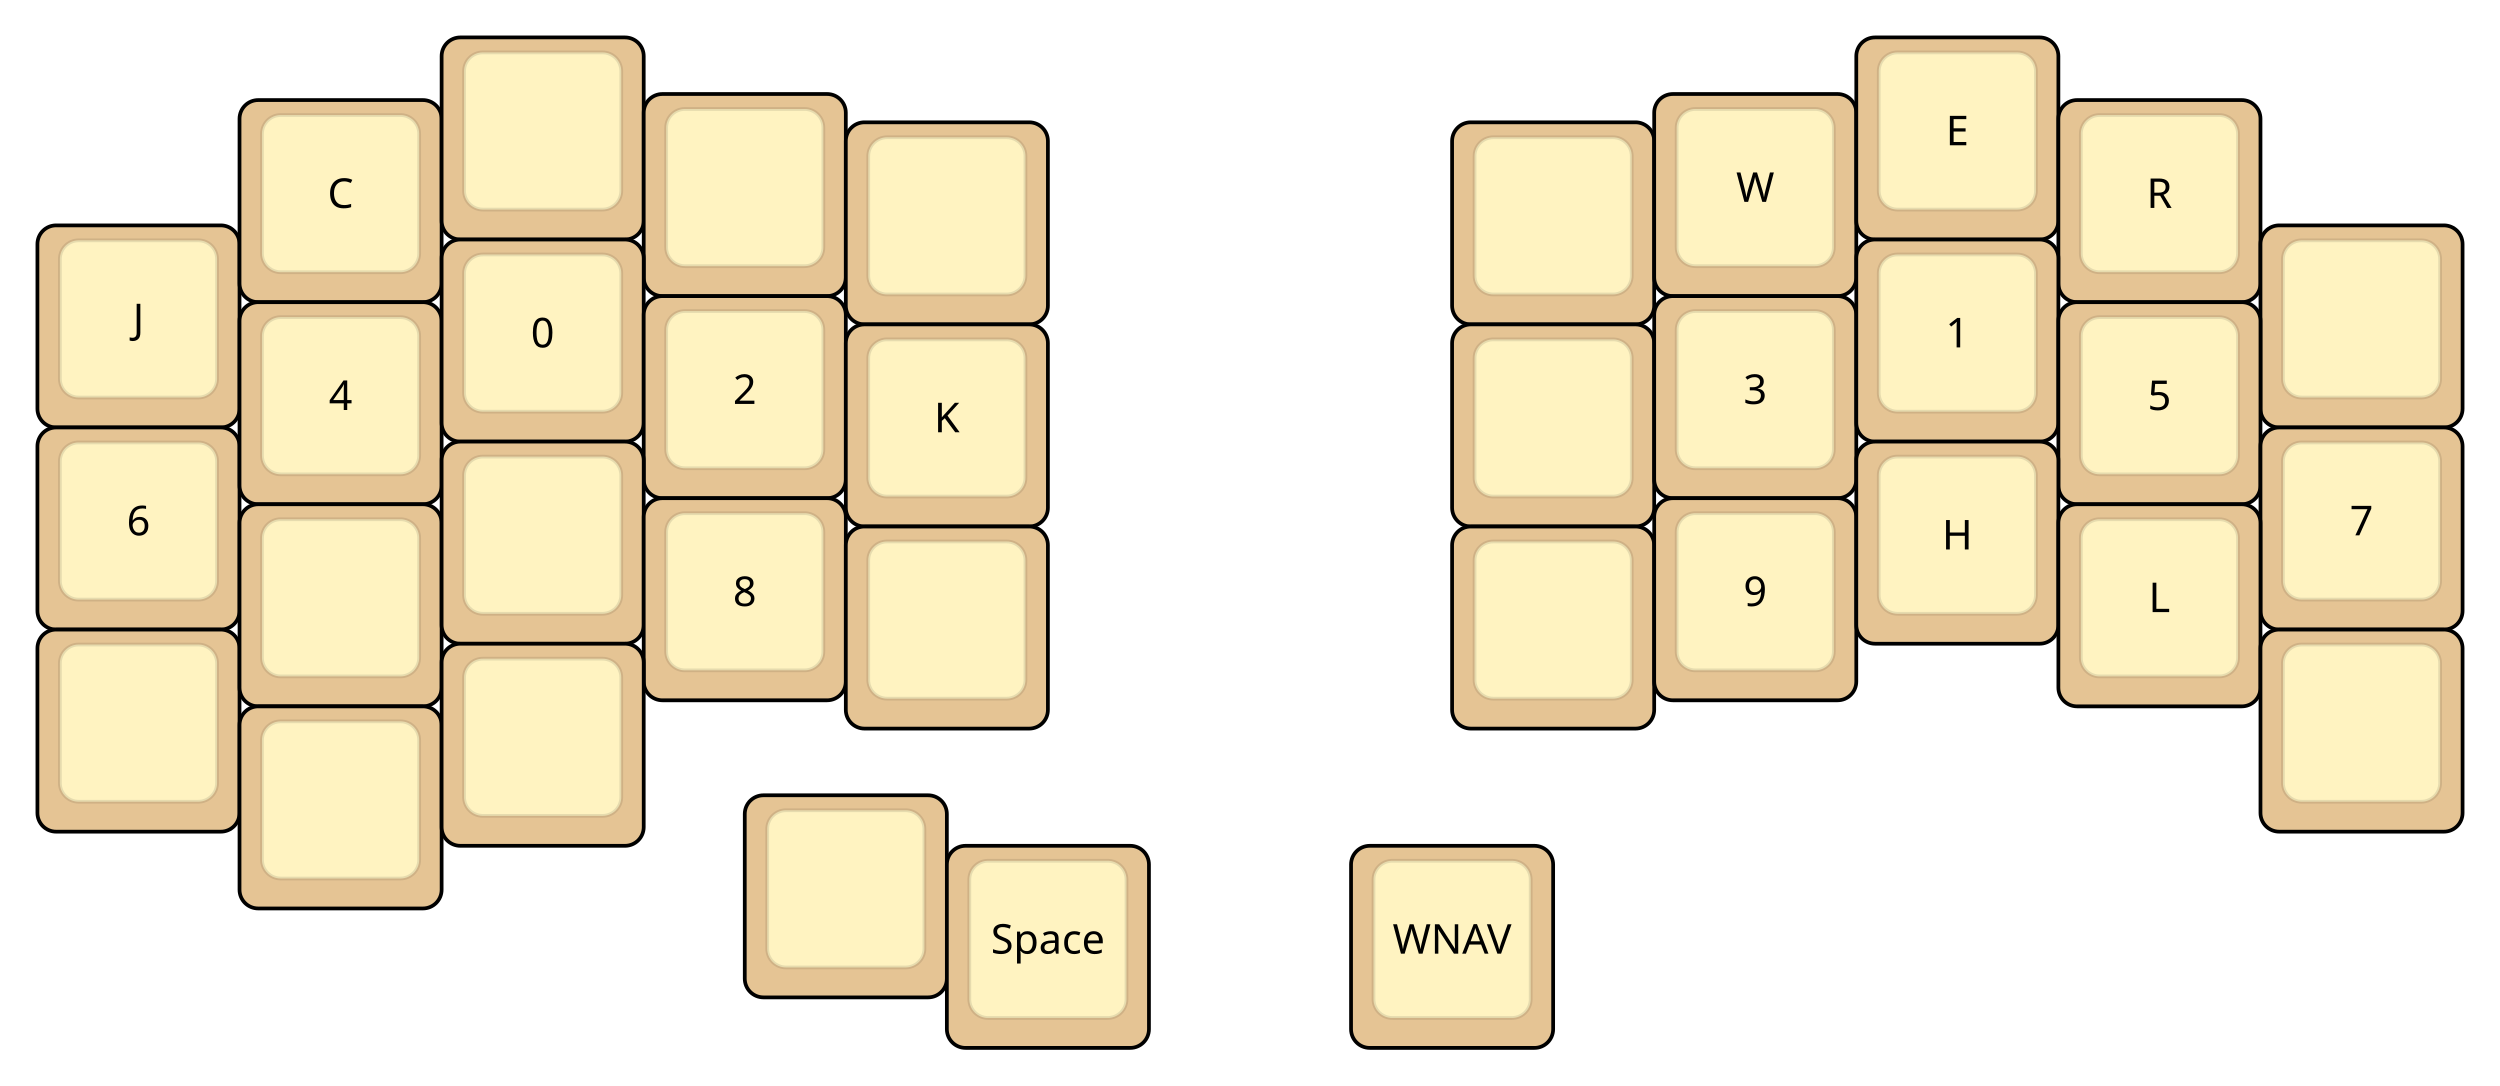
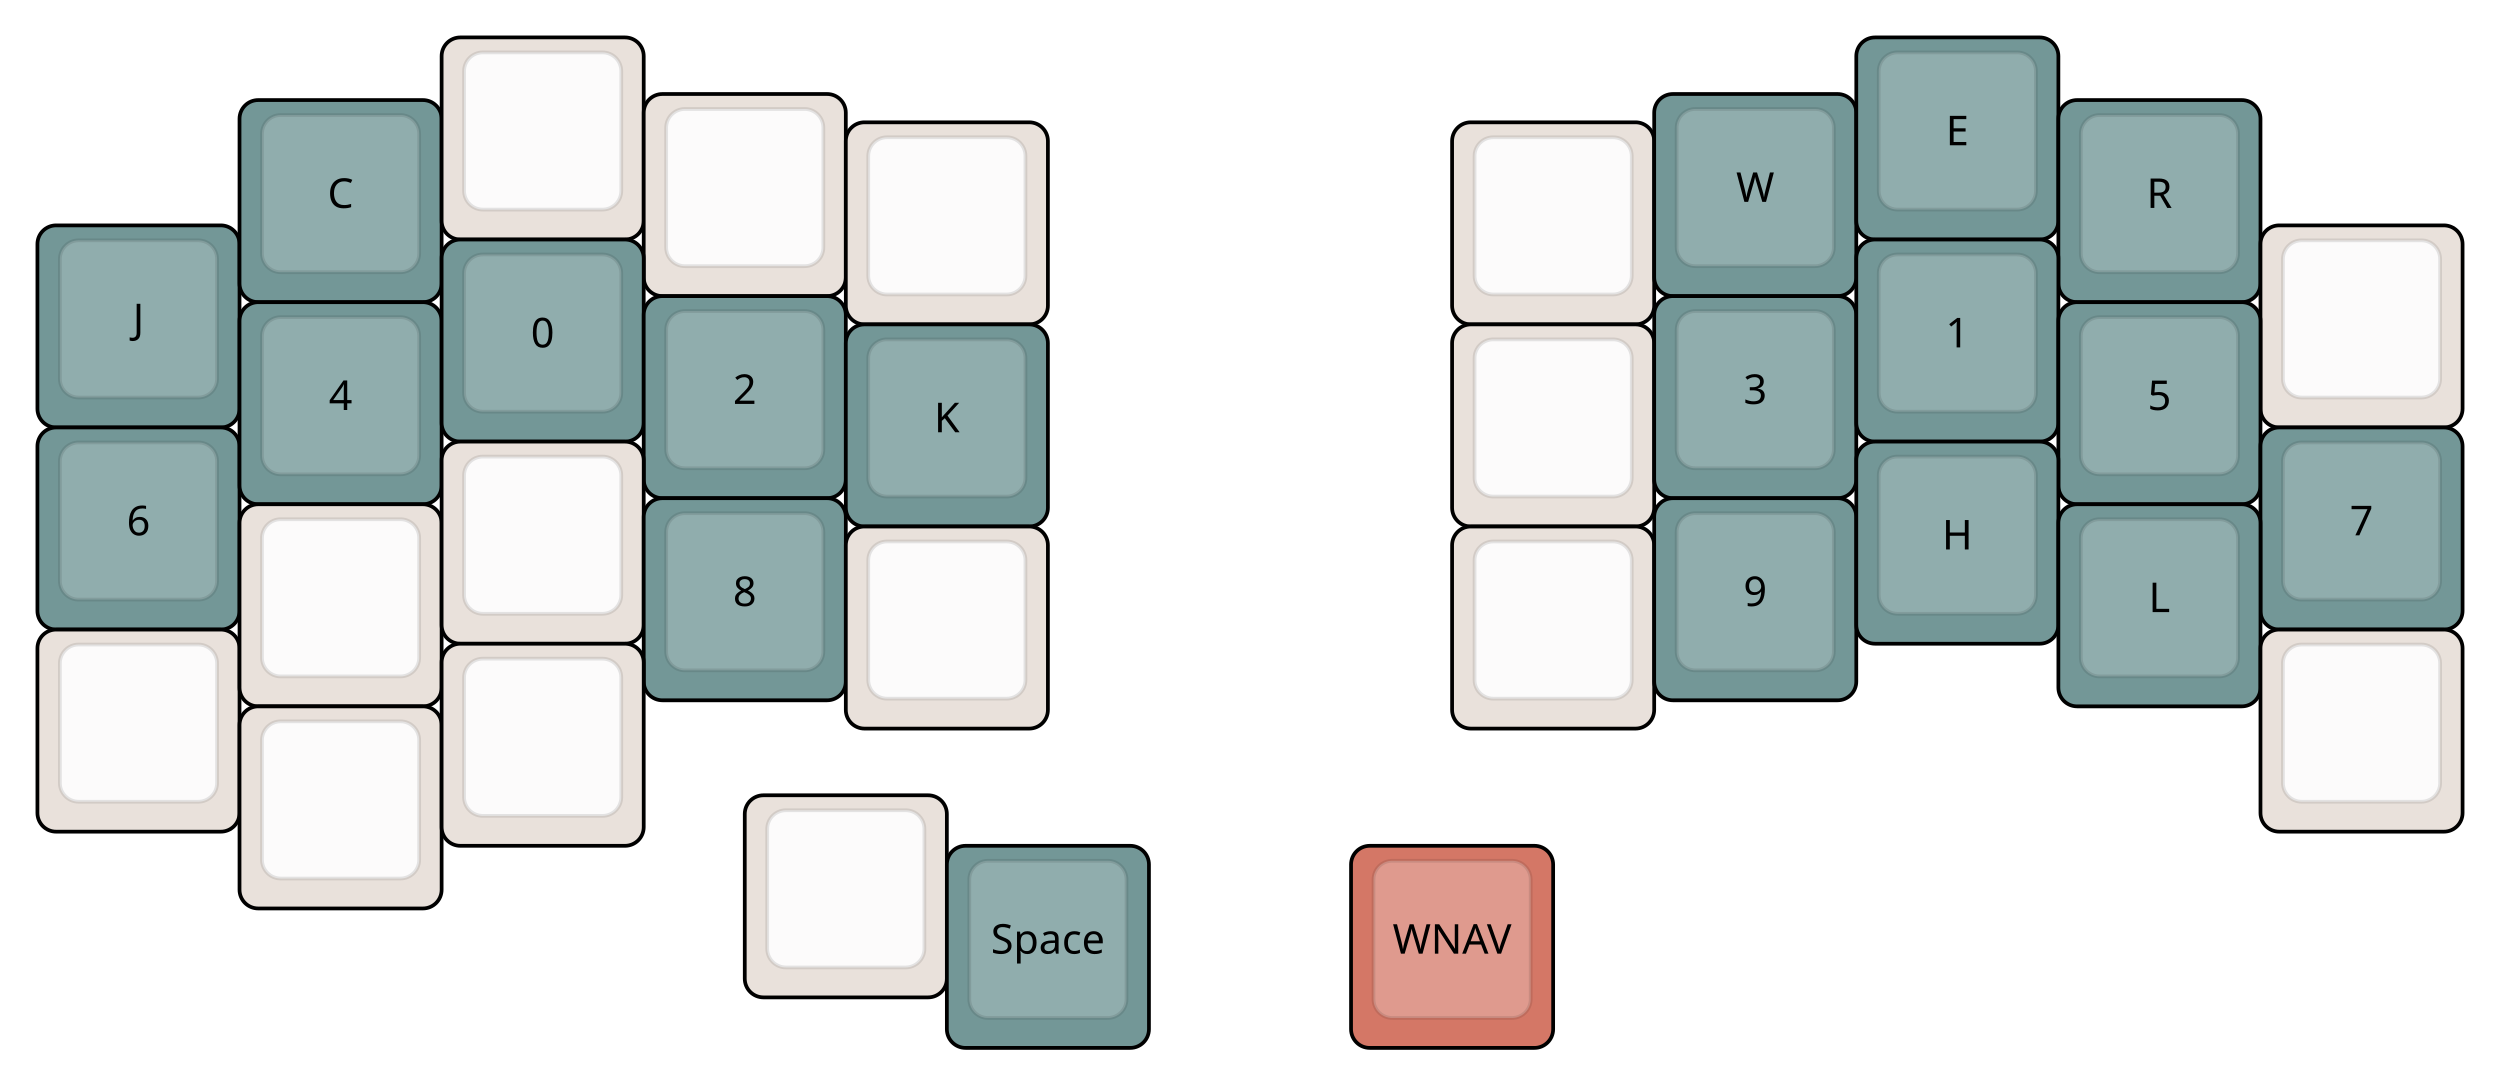
<svg xmlns="http://www.w3.org/2000/svg" width="668px" height="290x" viewBox="0 0 668 290">
  <style type="text/css">
    .keycap .border { stroke: black; stroke-width: 1; }
    .keycap .inner.border { stroke: rgba(0,0,0,.1); }
    .keycap { font-family: sans-serif; font-size: 11px}
    .keycap .sub { font-size: 9px}
  </style>
  <g class="keycap mod_implicit">
-     <rect x="10" y="60.22" width="54" height="54" rx="5" fill="#e5c494" class="outer border" />
-     <rect x="16" y="64.22" width="42" height="42" rx="5" fill="#fff3c1" class="inner border" />
+     <rect x="10" y="60.22" width="54" height="54" rx="5" fill="#739797" class="outer border" />
+     <rect x="16" y="64.22" width="42" height="42" rx="5" fill="#90adad" class="inner border" />
    <text x="37" y="85.22" text-anchor="middle" dominant-baseline="middle" class="main">
      <tspan x="37" dy="0">J</tspan>
    </text>
  </g>
  <g class="keycap mod_implicit">
-     <rect x="64" y="26.74" width="54" height="54" rx="5" fill="#e5c494" class="outer border" />
-     <rect x="70" y="30.74" width="42" height="42" rx="5" fill="#fff3c1" class="inner border" />
+     <rect x="64" y="26.74" width="54" height="54" rx="5" fill="#739797" class="outer border" />
+     <rect x="70" y="30.74" width="42" height="42" rx="5" fill="#90adad" class="inner border" />
    <text x="91" y="51.74" text-anchor="middle" dominant-baseline="middle" class="main">
      <tspan x="91" dy="0">C</tspan>
    </text>
  </g>
  <g class="keycap blank">
-     <rect x="118" y="10" width="54" height="54" rx="5" fill="#e5c494" class="outer border" />
-     <rect x="124" y="14" width="42" height="42" rx="5" fill="#fff3c1" class="inner border" />
-   </g>
-   <g class="keycap blank">
-     <rect x="172" y="25.12" width="54" height="54" rx="5" fill="#e5c494" class="outer border" />
-     <rect x="178" y="29.12" width="42" height="42" rx="5" fill="#fff3c1" class="inner border" />
-   </g>
-   <g class="keycap blank">
-     <rect x="226" y="32.68" width="54" height="54" rx="5" fill="#e5c494" class="outer border" />
-     <rect x="232" y="36.68" width="42" height="42" rx="5" fill="#fff3c1" class="inner border" />
-   </g>
-   <g class="keycap blank">
-     <rect x="388" y="32.68" width="54" height="54" rx="5" fill="#e5c494" class="outer border" />
-     <rect x="394" y="36.68" width="42" height="42" rx="5" fill="#fff3c1" class="inner border" />
-   </g>
-   <g class="keycap mod_implicit">
-     <rect x="442" y="25.12" width="54" height="54" rx="5" fill="#e5c494" class="outer border" />
-     <rect x="448" y="29.12" width="42" height="42" rx="5" fill="#fff3c1" class="inner border" />
+     <rect x="118" y="10" width="54" height="54" rx="5" fill="#e9e1db" class="outer border" />
+     <rect x="124" y="14" width="42" height="42" rx="5" fill="#fcfbfb" class="inner border" />
+   </g>
+   <g class="keycap blank">
+     <rect x="172" y="25.12" width="54" height="54" rx="5" fill="#e9e1db" class="outer border" />
+     <rect x="178" y="29.12" width="42" height="42" rx="5" fill="#fcfbfb" class="inner border" />
+   </g>
+   <g class="keycap blank">
+     <rect x="226" y="32.68" width="54" height="54" rx="5" fill="#e9e1db" class="outer border" />
+     <rect x="232" y="36.68" width="42" height="42" rx="5" fill="#fcfbfb" class="inner border" />
+   </g>
+   <g class="keycap blank">
+     <rect x="388" y="32.68" width="54" height="54" rx="5" fill="#e9e1db" class="outer border" />
+     <rect x="394" y="36.68" width="42" height="42" rx="5" fill="#fcfbfb" class="inner border" />
+   </g>
+   <g class="keycap mod_implicit">
+     <rect x="442" y="25.12" width="54" height="54" rx="5" fill="#739797" class="outer border" />
+     <rect x="448" y="29.12" width="42" height="42" rx="5" fill="#90adad" class="inner border" />
    <text x="469" y="50.12" text-anchor="middle" dominant-baseline="middle" class="main">
      <tspan x="469" dy="0">W</tspan>
    </text>
  </g>
  <g class="keycap mod_implicit">
-     <rect x="496" y="10" width="54" height="54" rx="5" fill="#e5c494" class="outer border" />
-     <rect x="502" y="14" width="42" height="42" rx="5" fill="#fff3c1" class="inner border" />
+     <rect x="496" y="10" width="54" height="54" rx="5" fill="#739797" class="outer border" />
+     <rect x="502" y="14" width="42" height="42" rx="5" fill="#90adad" class="inner border" />
    <text x="523" y="35" text-anchor="middle" dominant-baseline="middle" class="main">
      <tspan x="523" dy="0">E</tspan>
    </text>
  </g>
  <g class="keycap mod_implicit">
-     <rect x="550" y="26.74" width="54" height="54" rx="5" fill="#e5c494" class="outer border" />
-     <rect x="556" y="30.74" width="42" height="42" rx="5" fill="#fff3c1" class="inner border" />
+     <rect x="550" y="26.74" width="54" height="54" rx="5" fill="#739797" class="outer border" />
+     <rect x="556" y="30.74" width="42" height="42" rx="5" fill="#90adad" class="inner border" />
    <text x="577" y="51.74" text-anchor="middle" dominant-baseline="middle" class="main">
      <tspan x="577" dy="0">R</tspan>
    </text>
  </g>
  <g class="keycap blank">
-     <rect x="604" y="60.22" width="54" height="54" rx="5" fill="#e5c494" class="outer border" />
-     <rect x="610" y="64.22" width="42" height="42" rx="5" fill="#fff3c1" class="inner border" />
-   </g>
-   <g class="keycap mod_implicit">
-     <rect x="10" y="114.22" width="54" height="54" rx="5" fill="#e5c494" class="outer border" />
-     <rect x="16" y="118.22" width="42" height="42" rx="5" fill="#fff3c1" class="inner border" />
+     <rect x="604" y="60.22" width="54" height="54" rx="5" fill="#e9e1db" class="outer border" />
+     <rect x="610" y="64.22" width="42" height="42" rx="5" fill="#fcfbfb" class="inner border" />
+   </g>
+   <g class="keycap mod_implicit">
+     <rect x="10" y="114.22" width="54" height="54" rx="5" fill="#739797" class="outer border" />
+     <rect x="16" y="118.22" width="42" height="42" rx="5" fill="#90adad" class="inner border" />
    <text x="37" y="139.22" text-anchor="middle" dominant-baseline="middle" class="main">
      <tspan x="37" dy="0">6</tspan>
    </text>
  </g>
  <g class="keycap mod_implicit">
-     <rect x="64" y="80.74" width="54" height="54" rx="5" fill="#e5c494" class="outer border" />
-     <rect x="70" y="84.74" width="42" height="42" rx="5" fill="#fff3c1" class="inner border" />
+     <rect x="64" y="80.74" width="54" height="54" rx="5" fill="#739797" class="outer border" />
+     <rect x="70" y="84.74" width="42" height="42" rx="5" fill="#90adad" class="inner border" />
    <text x="91" y="105.74" text-anchor="middle" dominant-baseline="middle" class="main">
      <tspan x="91" dy="0">4</tspan>
    </text>
  </g>
  <g class="keycap mod_implicit">
-     <rect x="118" y="64" width="54" height="54" rx="5" fill="#e5c494" class="outer border" />
-     <rect x="124" y="68" width="42" height="42" rx="5" fill="#fff3c1" class="inner border" />
+     <rect x="118" y="64" width="54" height="54" rx="5" fill="#739797" class="outer border" />
+     <rect x="124" y="68" width="42" height="42" rx="5" fill="#90adad" class="inner border" />
    <text x="145" y="89" text-anchor="middle" dominant-baseline="middle" class="main">
      <tspan x="145" dy="0">0</tspan>
    </text>
  </g>
  <g class="keycap mod_implicit">
-     <rect x="172" y="79.12" width="54" height="54" rx="5" fill="#e5c494" class="outer border" />
-     <rect x="178" y="83.12" width="42" height="42" rx="5" fill="#fff3c1" class="inner border" />
+     <rect x="172" y="79.12" width="54" height="54" rx="5" fill="#739797" class="outer border" />
+     <rect x="178" y="83.12" width="42" height="42" rx="5" fill="#90adad" class="inner border" />
    <text x="199" y="104.12" text-anchor="middle" dominant-baseline="middle" class="main">
      <tspan x="199" dy="0">2</tspan>
    </text>
  </g>
  <g class="keycap mod_implicit">
-     <rect x="226" y="86.68" width="54" height="54" rx="5" fill="#e5c494" class="outer border" />
-     <rect x="232" y="90.68" width="42" height="42" rx="5" fill="#fff3c1" class="inner border" />
+     <rect x="226" y="86.68" width="54" height="54" rx="5" fill="#739797" class="outer border" />
+     <rect x="232" y="90.68" width="42" height="42" rx="5" fill="#90adad" class="inner border" />
    <text x="253" y="111.68" text-anchor="middle" dominant-baseline="middle" class="main">
      <tspan x="253" dy="0">K</tspan>
    </text>
  </g>
  <g class="keycap blank">
-     <rect x="388" y="86.68" width="54" height="54" rx="5" fill="#e5c494" class="outer border" />
-     <rect x="394" y="90.68" width="42" height="42" rx="5" fill="#fff3c1" class="inner border" />
-   </g>
-   <g class="keycap mod_implicit">
-     <rect x="442" y="79.12" width="54" height="54" rx="5" fill="#e5c494" class="outer border" />
-     <rect x="448" y="83.12" width="42" height="42" rx="5" fill="#fff3c1" class="inner border" />
+     <rect x="388" y="86.68" width="54" height="54" rx="5" fill="#e9e1db" class="outer border" />
+     <rect x="394" y="90.68" width="42" height="42" rx="5" fill="#fcfbfb" class="inner border" />
+   </g>
+   <g class="keycap mod_implicit">
+     <rect x="442" y="79.12" width="54" height="54" rx="5" fill="#739797" class="outer border" />
+     <rect x="448" y="83.12" width="42" height="42" rx="5" fill="#90adad" class="inner border" />
    <text x="469" y="104.12" text-anchor="middle" dominant-baseline="middle" class="main">
      <tspan x="469" dy="0">3</tspan>
    </text>
  </g>
  <g class="keycap mod_implicit">
-     <rect x="496" y="64" width="54" height="54" rx="5" fill="#e5c494" class="outer border" />
-     <rect x="502" y="68" width="42" height="42" rx="5" fill="#fff3c1" class="inner border" />
+     <rect x="496" y="64" width="54" height="54" rx="5" fill="#739797" class="outer border" />
+     <rect x="502" y="68" width="42" height="42" rx="5" fill="#90adad" class="inner border" />
    <text x="523" y="89" text-anchor="middle" dominant-baseline="middle" class="main">
      <tspan x="523" dy="0">1</tspan>
    </text>
  </g>
  <g class="keycap mod_implicit">
-     <rect x="550" y="80.74" width="54" height="54" rx="5" fill="#e5c494" class="outer border" />
-     <rect x="556" y="84.74" width="42" height="42" rx="5" fill="#fff3c1" class="inner border" />
+     <rect x="550" y="80.74" width="54" height="54" rx="5" fill="#739797" class="outer border" />
+     <rect x="556" y="84.74" width="42" height="42" rx="5" fill="#90adad" class="inner border" />
    <text x="577" y="105.74" text-anchor="middle" dominant-baseline="middle" class="main">
      <tspan x="577" dy="0">5</tspan>
    </text>
  </g>
  <g class="keycap mod_implicit">
-     <rect x="604" y="114.22" width="54" height="54" rx="5" fill="#e5c494" class="outer border" />
-     <rect x="610" y="118.22" width="42" height="42" rx="5" fill="#fff3c1" class="inner border" />
+     <rect x="604" y="114.22" width="54" height="54" rx="5" fill="#739797" class="outer border" />
+     <rect x="610" y="118.22" width="42" height="42" rx="5" fill="#90adad" class="inner border" />
    <text x="631" y="139.22" text-anchor="middle" dominant-baseline="middle" class="main">
      <tspan x="631" dy="0">7</tspan>
    </text>
  </g>
  <g class="keycap blank">
-     <rect x="10" y="168.22" width="54" height="54" rx="5" fill="#e5c494" class="outer border" />
-     <rect x="16" y="172.22" width="42" height="42" rx="5" fill="#fff3c1" class="inner border" />
-   </g>
-   <g class="keycap blank">
-     <rect x="64" y="134.74" width="54" height="54" rx="5" fill="#e5c494" class="outer border" />
-     <rect x="70" y="138.74" width="42" height="42" rx="5" fill="#fff3c1" class="inner border" />
-   </g>
-   <g class="keycap blank">
-     <rect x="118" y="118" width="54" height="54" rx="5" fill="#e5c494" class="outer border" />
-     <rect x="124" y="122" width="42" height="42" rx="5" fill="#fff3c1" class="inner border" />
-   </g>
-   <g class="keycap mod_implicit">
-     <rect x="172" y="133.12" width="54" height="54" rx="5" fill="#e5c494" class="outer border" />
-     <rect x="178" y="137.12" width="42" height="42" rx="5" fill="#fff3c1" class="inner border" />
+     <rect x="10" y="168.22" width="54" height="54" rx="5" fill="#e9e1db" class="outer border" />
+     <rect x="16" y="172.22" width="42" height="42" rx="5" fill="#fcfbfb" class="inner border" />
+   </g>
+   <g class="keycap blank">
+     <rect x="64" y="134.74" width="54" height="54" rx="5" fill="#e9e1db" class="outer border" />
+     <rect x="70" y="138.74" width="42" height="42" rx="5" fill="#fcfbfb" class="inner border" />
+   </g>
+   <g class="keycap blank">
+     <rect x="118" y="118" width="54" height="54" rx="5" fill="#e9e1db" class="outer border" />
+     <rect x="124" y="122" width="42" height="42" rx="5" fill="#fcfbfb" class="inner border" />
+   </g>
+   <g class="keycap mod_implicit">
+     <rect x="172" y="133.12" width="54" height="54" rx="5" fill="#739797" class="outer border" />
+     <rect x="178" y="137.12" width="42" height="42" rx="5" fill="#90adad" class="inner border" />
    <text x="199" y="158.12" text-anchor="middle" dominant-baseline="middle" class="main">
      <tspan x="199" dy="0">8</tspan>
    </text>
  </g>
  <g class="keycap blank">
-     <rect x="226" y="140.68" width="54" height="54" rx="5" fill="#e5c494" class="outer border" />
-     <rect x="232" y="144.68" width="42" height="42" rx="5" fill="#fff3c1" class="inner border" />
-   </g>
-   <g class="keycap blank">
-     <rect x="388" y="140.68" width="54" height="54" rx="5" fill="#e5c494" class="outer border" />
-     <rect x="394" y="144.68" width="42" height="42" rx="5" fill="#fff3c1" class="inner border" />
-   </g>
-   <g class="keycap mod_implicit">
-     <rect x="442" y="133.12" width="54" height="54" rx="5" fill="#e5c494" class="outer border" />
-     <rect x="448" y="137.12" width="42" height="42" rx="5" fill="#fff3c1" class="inner border" />
+     <rect x="226" y="140.68" width="54" height="54" rx="5" fill="#e9e1db" class="outer border" />
+     <rect x="232" y="144.68" width="42" height="42" rx="5" fill="#fcfbfb" class="inner border" />
+   </g>
+   <g class="keycap blank">
+     <rect x="388" y="140.68" width="54" height="54" rx="5" fill="#e9e1db" class="outer border" />
+     <rect x="394" y="144.68" width="42" height="42" rx="5" fill="#fcfbfb" class="inner border" />
+   </g>
+   <g class="keycap mod_implicit">
+     <rect x="442" y="133.12" width="54" height="54" rx="5" fill="#739797" class="outer border" />
+     <rect x="448" y="137.12" width="42" height="42" rx="5" fill="#90adad" class="inner border" />
    <text x="469" y="158.12" text-anchor="middle" dominant-baseline="middle" class="main">
      <tspan x="469" dy="0">9</tspan>
    </text>
  </g>
  <g class="keycap mod_implicit">
-     <rect x="496" y="118" width="54" height="54" rx="5" fill="#e5c494" class="outer border" />
-     <rect x="502" y="122" width="42" height="42" rx="5" fill="#fff3c1" class="inner border" />
+     <rect x="496" y="118" width="54" height="54" rx="5" fill="#739797" class="outer border" />
+     <rect x="502" y="122" width="42" height="42" rx="5" fill="#90adad" class="inner border" />
    <text x="523" y="143" text-anchor="middle" dominant-baseline="middle" class="main">
      <tspan x="523" dy="0">H</tspan>
    </text>
  </g>
  <g class="keycap mod_implicit">
-     <rect x="550" y="134.74" width="54" height="54" rx="5" fill="#e5c494" class="outer border" />
-     <rect x="556" y="138.74" width="42" height="42" rx="5" fill="#fff3c1" class="inner border" />
+     <rect x="550" y="134.74" width="54" height="54" rx="5" fill="#739797" class="outer border" />
+     <rect x="556" y="138.74" width="42" height="42" rx="5" fill="#90adad" class="inner border" />
    <text x="577" y="159.74" text-anchor="middle" dominant-baseline="middle" class="main">
      <tspan x="577" dy="0">L</tspan>
    </text>
  </g>
  <g class="keycap blank">
-     <rect x="604" y="168.22" width="54" height="54" rx="5" fill="#e5c494" class="outer border" />
-     <rect x="610" y="172.22" width="42" height="42" rx="5" fill="#fff3c1" class="inner border" />
-   </g>
-   <g class="keycap blank">
-     <rect x="64" y="188.74" width="54" height="54" rx="5" fill="#e5c494" class="outer border" />
-     <rect x="70" y="192.74" width="42" height="42" rx="5" fill="#fff3c1" class="inner border" />
-   </g>
-   <g class="keycap blank">
-     <rect x="118" y="172" width="54" height="54" rx="5" fill="#e5c494" class="outer border" />
-     <rect x="124" y="176" width="42" height="42" rx="5" fill="#fff3c1" class="inner border" />
-   </g>
-   <g class="keycap blank">
-     <rect x="199" y="212.5" width="54" height="54" rx="5" fill="#e5c494" class="outer border" />
-     <rect x="205" y="216.5" width="42" height="42" rx="5" fill="#fff3c1" class="inner border" />
-   </g>
-   <g class="keycap mod_implicit">
-     <rect x="253" y="226" width="54" height="54" rx="5" fill="#e5c494" class="outer border" />
-     <rect x="259" y="230" width="42" height="42" rx="5" fill="#fff3c1" class="inner border" />
+     <rect x="604" y="168.22" width="54" height="54" rx="5" fill="#e9e1db" class="outer border" />
+     <rect x="610" y="172.22" width="42" height="42" rx="5" fill="#fcfbfb" class="inner border" />
+   </g>
+   <g class="keycap blank">
+     <rect x="64" y="188.74" width="54" height="54" rx="5" fill="#e9e1db" class="outer border" />
+     <rect x="70" y="192.74" width="42" height="42" rx="5" fill="#fcfbfb" class="inner border" />
+   </g>
+   <g class="keycap blank">
+     <rect x="118" y="172" width="54" height="54" rx="5" fill="#e9e1db" class="outer border" />
+     <rect x="124" y="176" width="42" height="42" rx="5" fill="#fcfbfb" class="inner border" />
+   </g>
+   <g class="keycap blank">
+     <rect x="199" y="212.5" width="54" height="54" rx="5" fill="#e9e1db" class="outer border" />
+     <rect x="205" y="216.5" width="42" height="42" rx="5" fill="#fcfbfb" class="inner border" />
+   </g>
+   <g class="keycap mod_implicit">
+     <rect x="253" y="226" width="54" height="54" rx="5" fill="#739797" class="outer border" />
+     <rect x="259" y="230" width="42" height="42" rx="5" fill="#90adad" class="inner border" />
    <text x="280" y="251" text-anchor="middle" dominant-baseline="middle" class="main">
      <tspan x="280" dy="0">Space</tspan>
    </text>
  </g>
  <g class="keycap active_layer">
-     <rect x="361" y="226" width="54" height="54" rx="5" fill="#e5c494" class="outer border" />
-     <rect x="367" y="230" width="42" height="42" rx="5" fill="#fff3c1" class="inner border" />
+     <rect x="361" y="226" width="54" height="54" rx="5" fill="#d47766" class="outer border" />
+     <rect x="367" y="230" width="42" height="42" rx="5" fill="#df9a8e" class="inner border" />
    <text x="388" y="251" text-anchor="middle" dominant-baseline="middle" class="main">
      <tspan x="388" dy="0">WNAV</tspan>
    </text>
  </g>
</svg>
